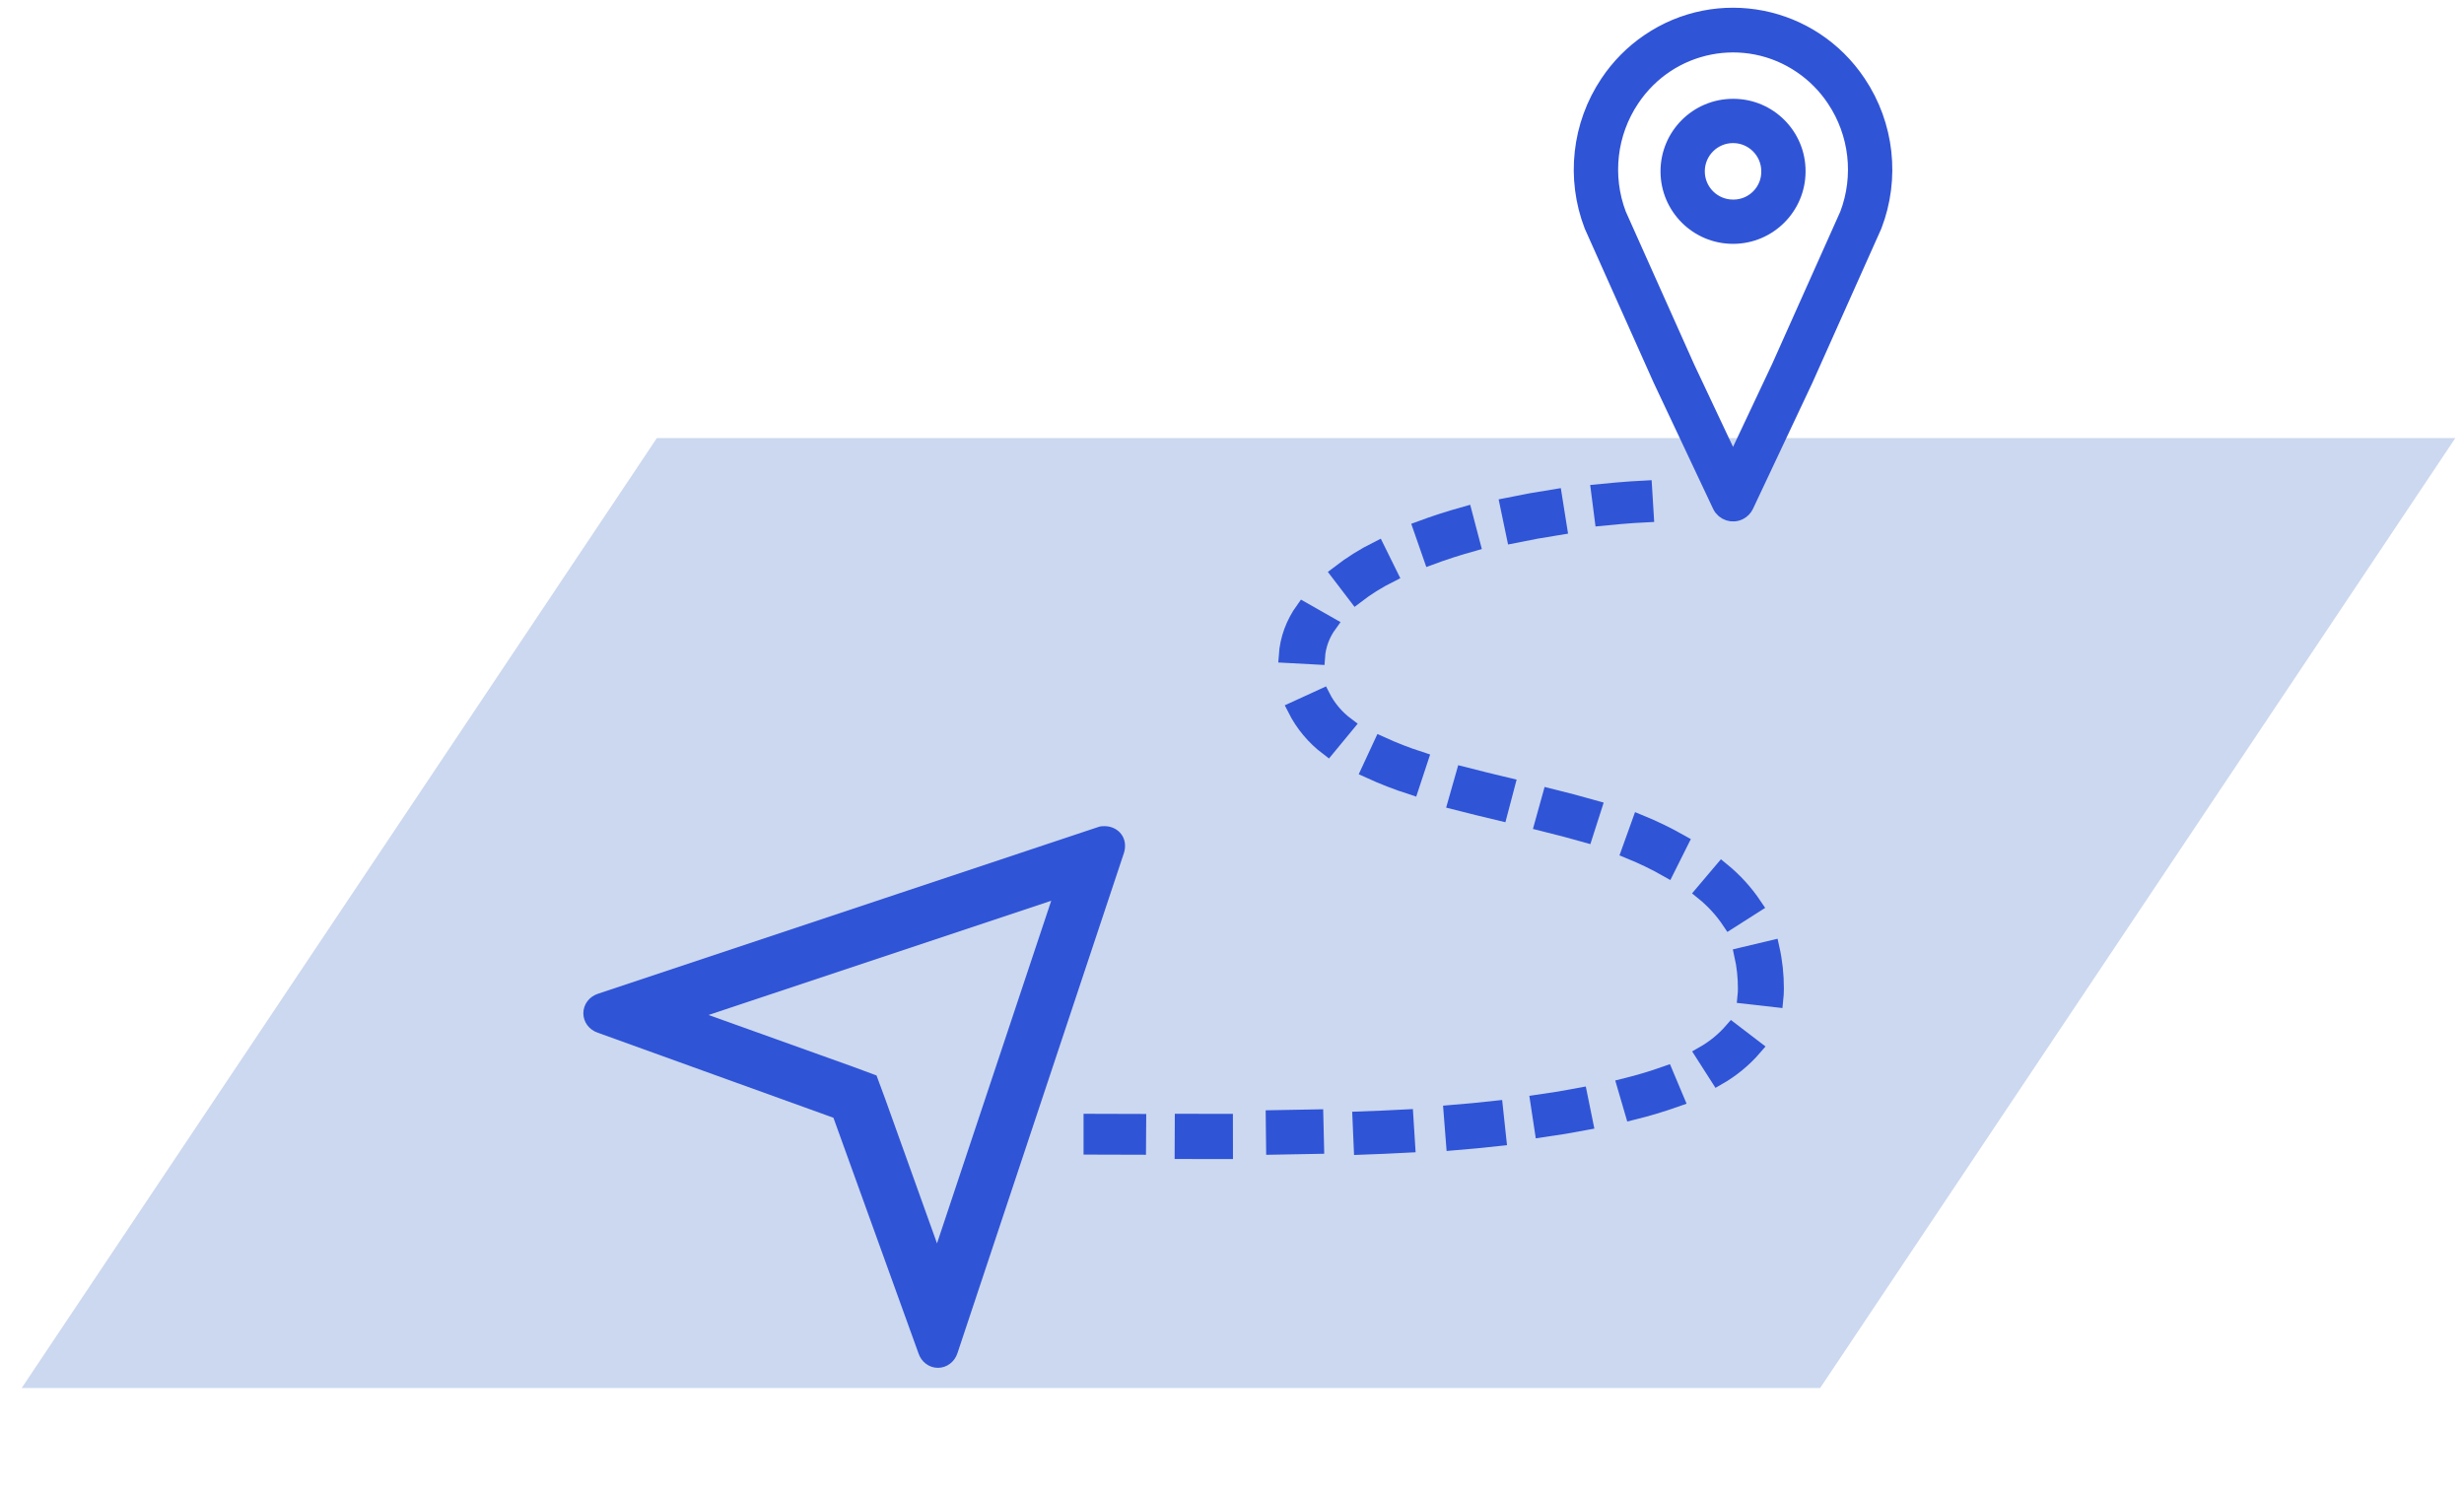
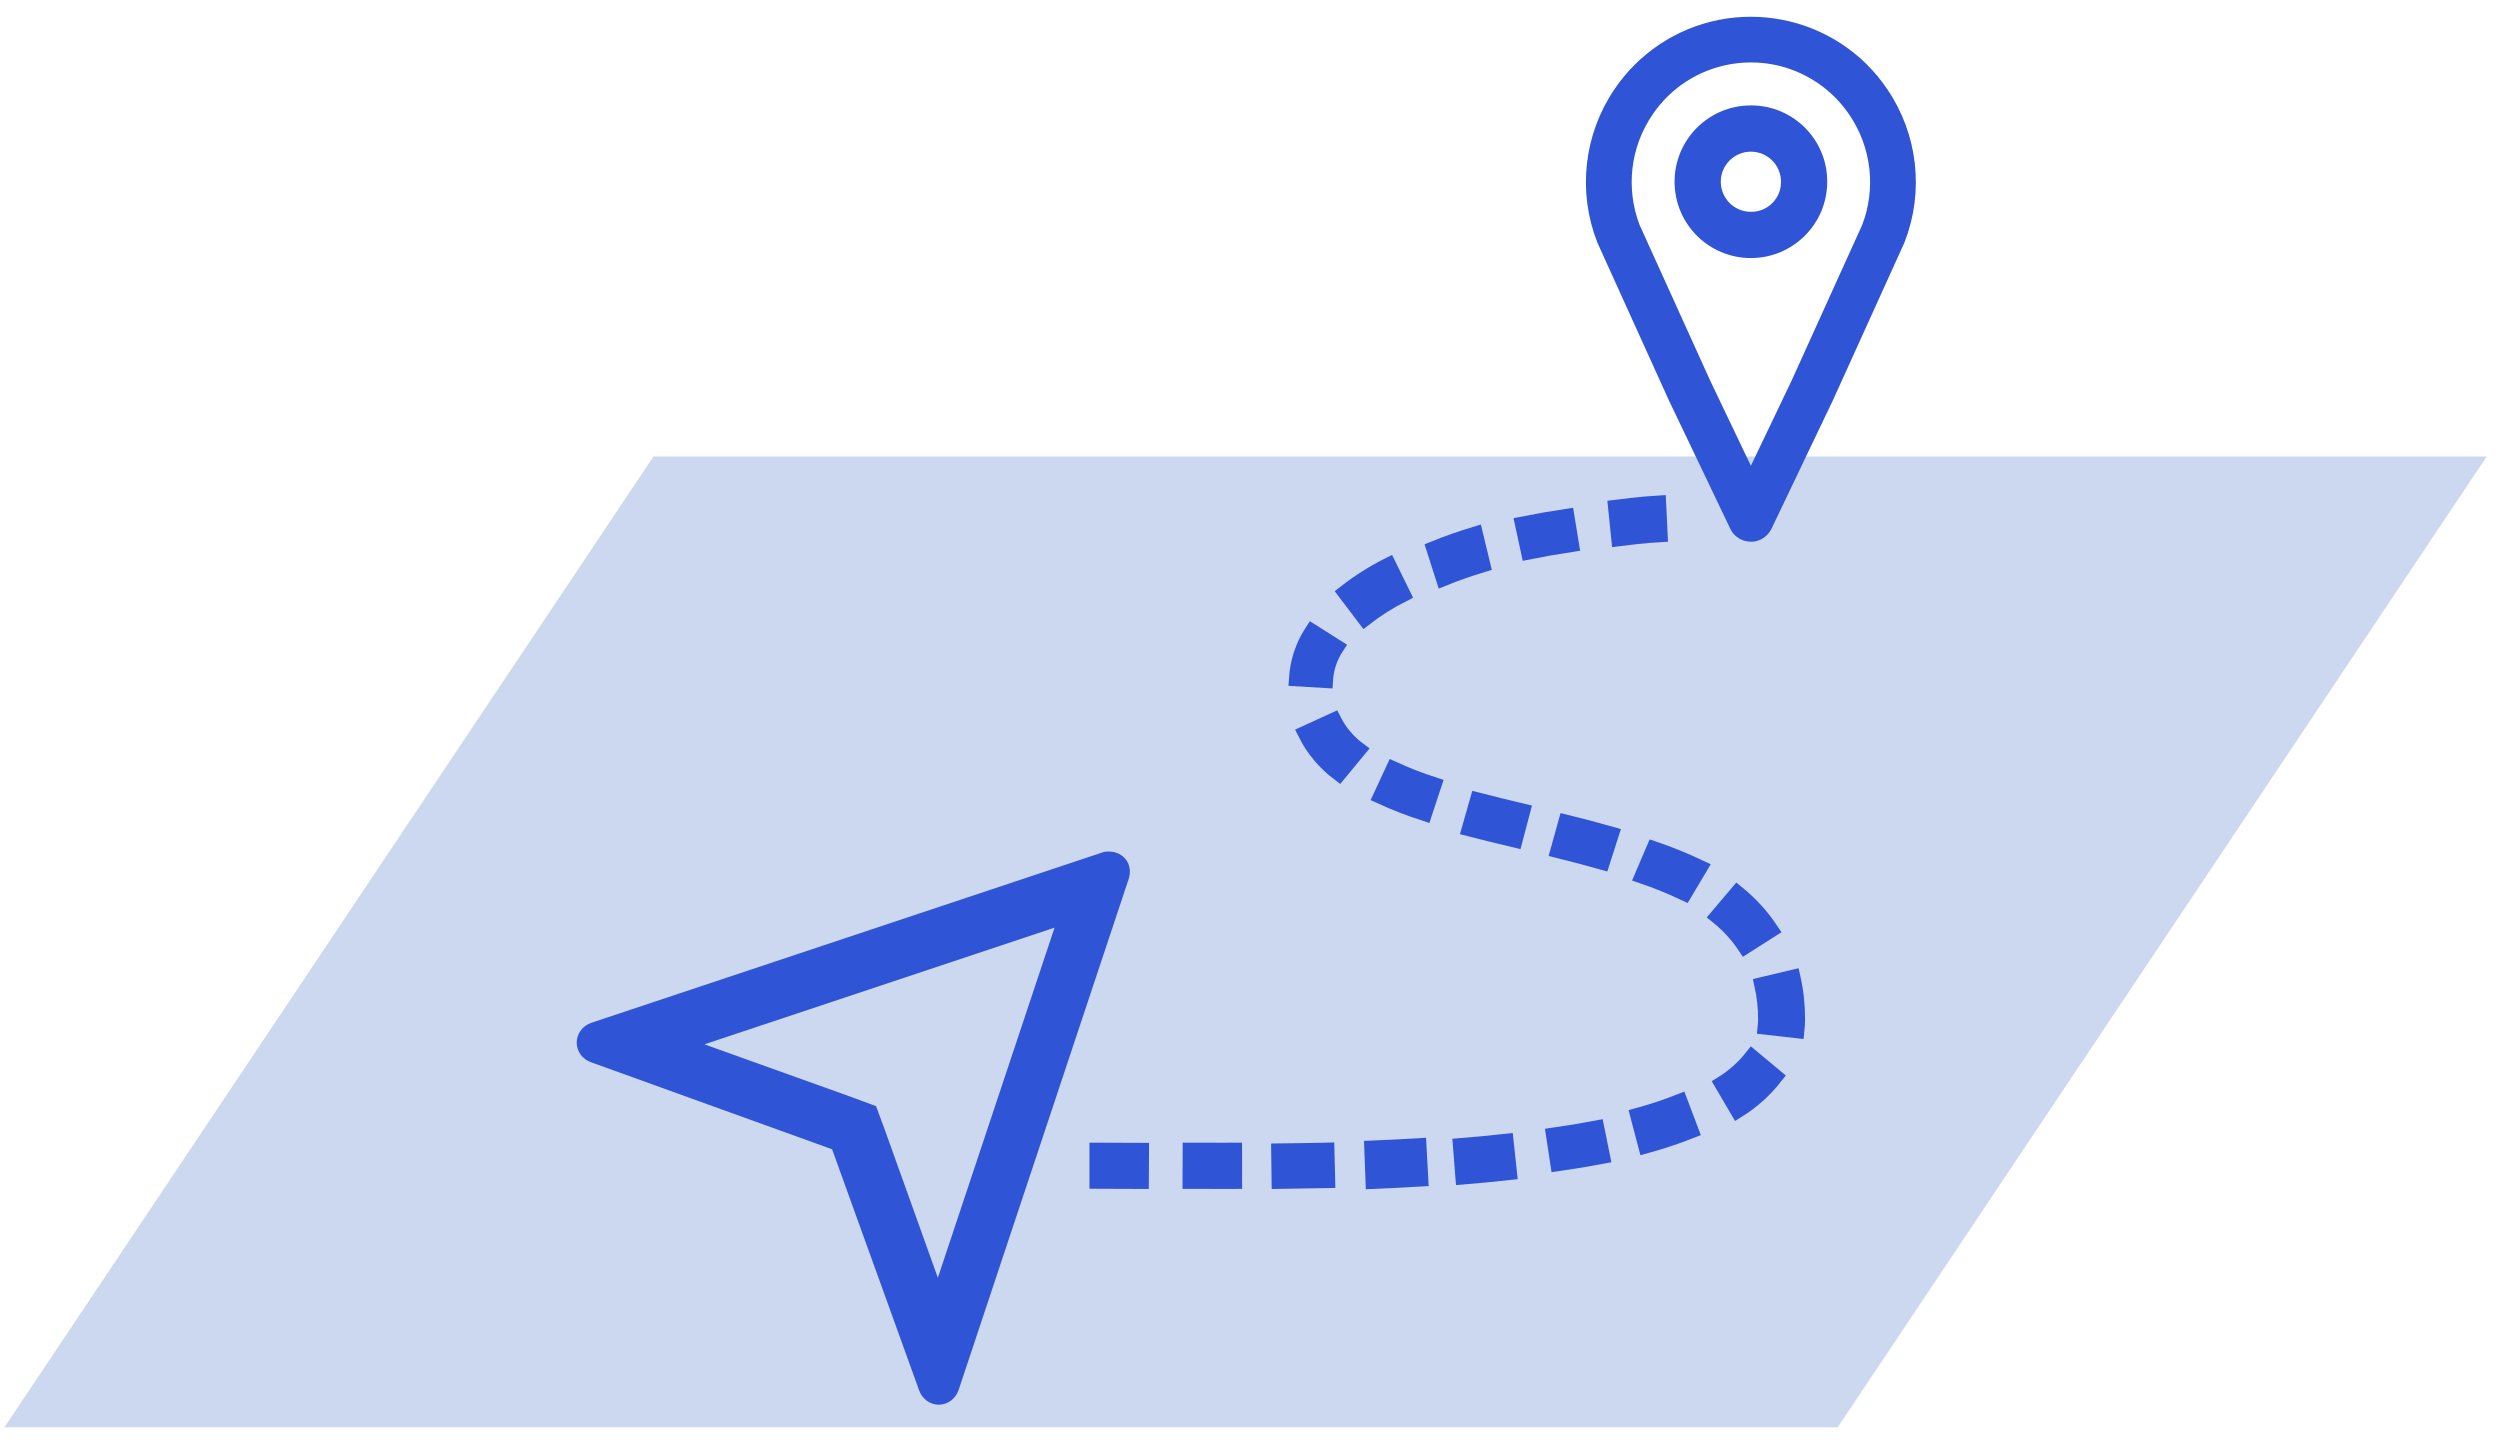
- <svg xmlns="http://www.w3.org/2000/svg" width="568" height="344" xml:space="preserve" overflow="hidden">
+ <svg xmlns="http://www.w3.org/2000/svg" width="564" height="326" xml:space="preserve" overflow="hidden">
  <defs>
    <clipPath id="clip0">
-       <rect x="1842" y="701" width="568" height="344" />
-     </clipPath>
-     <clipPath id="clip1">
-       <rect x="1952" y="866" width="175" height="175" />
-     </clipPath>
-     <clipPath id="clip2">
-       <rect x="1952" y="866" width="175" height="175" />
-     </clipPath>
-     <clipPath id="clip3">
-       <rect x="1952" y="866" width="175" height="175" />
+       <rect x="1425" y="352" width="564" height="326" />
    </clipPath>
  </defs>
-   <g clip-path="url(#clip0)" transform="translate(-1842 -701)">
-     <path d="M1847 1021 1993.42 802 2408 802 2261.58 1021Z" fill="#4472C4" fill-rule="evenodd" fill-opacity="0.275" />
-     <path d="M2270.42 720.062C2259.65 703.904 2237.97 699.638 2222 710.534 2218.28 713.068 2215.08 716.303 2212.58 720.062 2206.07 729.775 2204.7 742.103 2208.9 753.038L2224.78 788.552 2238.49 817.639C2239.34 819.32 2241.38 819.985 2243.04 819.123 2243.67 818.796 2244.19 818.277 2244.51 817.639L2258.22 788.552 2274.1 753.038C2278.3 742.103 2276.93 729.775 2270.42 720.062ZM2267.83 750.397 2252.09 785.596 2241.53 808C2241.52 808.034 2241.49 808.034 2241.47 808L2230.97 785.722 2215.17 750.397C2211.84 741.591 2212.98 731.694 2218.21 723.894 2226.89 710.883 2244.35 707.454 2257.21 716.233 2260.22 718.282 2262.8 720.899 2264.82 723.939 2270.03 731.732 2271.16 741.61 2267.83 750.397Z" stroke="#3054D6" stroke-width="3.438" stroke-linecap="butt" stroke-linejoin="miter" stroke-miterlimit="8" stroke-opacity="1" fill="#3054D6" fill-rule="evenodd" fill-opacity="1" />
-     <path d="M2135.58 965.5C2138.84 965.461 2142.15 965.403 2145.5 965.32L2145.34 958.5C2142.02 958.583 2138.73 958.639 2135.5 958.678Z" stroke="#3054D6" stroke-width="3.438" stroke-linecap="butt" stroke-linejoin="miter" stroke-miterlimit="8" stroke-opacity="1" fill="#3054D6" fill-rule="evenodd" fill-opacity="1" />
-     <path d="M2162.5 833.532 2159.52 827.5C2156.34 829.089 2153.32 830.986 2150.5 833.167L2154.57 838.5C2157.05 836.589 2159.71 834.925 2162.5 833.532Z" stroke="#3054D6" stroke-width="3.438" stroke-linecap="butt" stroke-linejoin="miter" stroke-miterlimit="8" stroke-opacity="1" fill="#3054D6" fill-rule="evenodd" fill-opacity="1" />
-     <path d="M2148.5 844.97 2142.39 841.5C2140.1 844.68 2138.76 848.334 2138.5 852.111L2145.72 852.5C2145.9 849.816 2146.86 847.221 2148.5 844.97Z" stroke="#3054D6" stroke-width="3.438" stroke-linecap="butt" stroke-linejoin="miter" stroke-miterlimit="8" stroke-opacity="1" fill="#3054D6" fill-rule="evenodd" fill-opacity="1" />
-     <path d="M2124.49 959.51 2121.11 959.514 2114.53 959.5 2114.5 966.486 2121.11 966.5 2124.5 966.497 2124.49 959.51Z" stroke="#3054D6" stroke-width="3.438" stroke-linecap="butt" stroke-linejoin="miter" stroke-miterlimit="8" stroke-opacity="1" fill="#3054D6" fill-rule="evenodd" fill-opacity="1" />
-     <path d="M2189.5 882.001C2186.06 881.177 2182.65 880.356 2179.34 879.5L2177.5 885.968C2180.86 886.833 2184.3 887.666 2187.79 888.5Z" stroke="#3054D6" stroke-width="3.438" stroke-linecap="butt" stroke-linejoin="miter" stroke-miterlimit="8" stroke-opacity="1" fill="#3054D6" fill-rule="evenodd" fill-opacity="1" />
-     <path d="M2093.5 959.5 2093.5 965.467C2096.85 965.467 2100.53 965.482 2104.46 965.5L2104.5 959.533C2100.55 959.514 2096.87 959.5 2093.5 959.5Z" stroke="#3054D6" stroke-width="3.438" stroke-linecap="butt" stroke-linejoin="miter" stroke-miterlimit="8" stroke-opacity="1" fill="#3054D6" fill-rule="evenodd" fill-opacity="1" />
-     <path d="M2148.08 873.5 2152.5 868.143C2150.13 866.38 2148.21 864.106 2146.89 861.5L2140.5 864.427C2142.28 867.974 2144.87 871.078 2148.08 873.5Z" stroke="#3054D6" stroke-width="3.438" stroke-linecap="butt" stroke-linejoin="miter" stroke-miterlimit="8" stroke-opacity="1" fill="#3054D6" fill-rule="evenodd" fill-opacity="1" />
-     <path d="M2189.5 817.464 2190.97 824.5C2194.34 823.805 2197.89 823.165 2201.5 822.599L2200.37 815.5C2196.64 816.085 2192.98 816.745 2189.5 817.464Z" stroke="#3054D6" stroke-width="3.438" stroke-linecap="butt" stroke-linejoin="miter" stroke-miterlimit="8" stroke-opacity="1" fill="#3054D6" fill-rule="evenodd" fill-opacity="1" />
-     <path d="M2210.5 814.343 2211.29 820.5C2217.35 819.889 2221.33 819.695 2221.5 819.688L2221.12 813.5C2220.68 813.521 2216.66 813.723 2210.5 814.343Z" stroke="#3054D6" stroke-width="3.438" stroke-linecap="butt" stroke-linejoin="miter" stroke-miterlimit="8" stroke-opacity="1" fill="#3054D6" fill-rule="evenodd" fill-opacity="1" />
-     <path d="M2251.5 928.944C2251.51 925.767 2251.17 922.598 2250.47 919.5L2243.5 921.159C2244.07 923.71 2244.35 926.319 2244.34 928.935 2244.34 929.524 2244.31 930.111 2244.25 930.696L2251.36 931.5C2251.45 930.652 2251.5 929.799 2251.5 928.944Z" stroke="#3054D6" stroke-width="3.438" stroke-linecap="butt" stroke-linejoin="miter" stroke-miterlimit="8" stroke-opacity="1" fill="#3054D6" fill-rule="evenodd" fill-opacity="1" />
-     <path d="M2216.5 951.343 2218.3 957.5C2221.76 956.648 2225.16 955.628 2228.5 954.445L2226 948.5C2222.89 949.602 2219.72 950.55 2216.5 951.343Z" stroke="#3054D6" stroke-width="3.438" stroke-linecap="butt" stroke-linejoin="miter" stroke-miterlimit="8" stroke-opacity="1" fill="#3054D6" fill-rule="evenodd" fill-opacity="1" />
-     <path d="M2234.5 943.999 2238.02 949.5C2241.25 947.662 2244.11 945.3 2246.5 942.521L2241.24 938.5C2239.34 940.692 2237.06 942.552 2234.5 943.999Z" stroke="#3054D6" stroke-width="3.438" stroke-linecap="butt" stroke-linejoin="miter" stroke-miterlimit="8" stroke-opacity="1" fill="#3054D6" fill-rule="evenodd" fill-opacity="1" />
-     <path d="M2219.92 890.5 2217.5 897.233C2220.52 898.457 2223.47 899.882 2226.32 901.5L2229.5 895.14C2226.4 893.382 2223.2 891.832 2219.92 890.5Z" stroke="#3054D6" stroke-width="3.438" stroke-linecap="butt" stroke-linejoin="miter" stroke-miterlimit="8" stroke-opacity="1" fill="#3054D6" fill-rule="evenodd" fill-opacity="1" />
-     <path d="M2238.93 901.5 2234.5 906.734C2236.9 908.669 2238.99 910.95 2240.69 913.5L2246.5 909.803C2244.41 906.675 2241.86 903.876 2238.93 901.5Z" stroke="#3054D6" stroke-width="3.438" stroke-linecap="butt" stroke-linejoin="miter" stroke-miterlimit="8" stroke-opacity="1" fill="#3054D6" fill-rule="evenodd" fill-opacity="1" />
-     <path d="M2196.5 955.104 2197.47 961.5C2200.98 961.002 2204.35 960.444 2207.5 959.842L2206.21 953.5C2203.17 954.082 2199.9 954.621 2196.5 955.104Z" stroke="#3054D6" stroke-width="3.438" stroke-linecap="butt" stroke-linejoin="miter" stroke-miterlimit="8" stroke-opacity="1" fill="#3054D6" fill-rule="evenodd" fill-opacity="1" />
-     <path d="M2157.5 878.66C2160.71 880.132 2164.01 881.414 2167.37 882.5L2169.5 876.047C2166.39 875.043 2163.34 873.859 2160.36 872.5Z" stroke="#3054D6" stroke-width="3.438" stroke-linecap="butt" stroke-linejoin="miter" stroke-miterlimit="8" stroke-opacity="1" fill="#3054D6" fill-rule="evenodd" fill-opacity="1" />
-     <path d="M2166.5 965.029 2166.09 958.5C2162.57 958.687 2159.03 958.84 2155.5 958.966L2155.78 965.5C2159.35 965.374 2162.93 965.219 2166.5 965.029Z" stroke="#3054D6" stroke-width="3.438" stroke-linecap="butt" stroke-linejoin="miter" stroke-miterlimit="8" stroke-opacity="1" fill="#3054D6" fill-rule="evenodd" fill-opacity="1" />
-     <path d="M2169.5 822.786 2171.84 829.5C2174.82 828.394 2178.07 827.346 2181.5 826.385L2179.69 819.5C2176.08 820.51 2172.65 821.617 2169.5 822.786Z" stroke="#3054D6" stroke-width="3.438" stroke-linecap="butt" stroke-linejoin="miter" stroke-miterlimit="8" stroke-opacity="1" fill="#3054D6" fill-rule="evenodd" fill-opacity="1" />
-     <path d="M2177.05 964.5C2180.58 964.213 2184.07 963.881 2187.5 963.5L2186.75 956.5C2183.38 956.874 2179.96 957.199 2176.5 957.482Z" stroke="#3054D6" stroke-width="3.438" stroke-linecap="butt" stroke-linejoin="miter" stroke-miterlimit="8" stroke-opacity="1" fill="#3054D6" fill-rule="evenodd" fill-opacity="1" />
-     <path d="M2199.27 884.5 2197.5 890.867C2200.86 891.698 2204.21 892.564 2207.48 893.5L2209.5 887.2C2206.15 886.24 2202.72 885.352 2199.27 884.5Z" stroke="#3054D6" stroke-width="3.438" stroke-linecap="butt" stroke-linejoin="miter" stroke-miterlimit="8" stroke-opacity="1" fill="#3054D6" fill-rule="evenodd" fill-opacity="1" />
-     <path d="M2241.5 725.501C2233.22 725.501 2226.5 732.216 2226.5 740.5 2226.5 748.785 2233.22 755.5 2241.5 755.5 2249.78 755.5 2256.5 748.784 2256.5 740.5 2256.53 732.251 2249.87 725.535 2241.62 725.501 2241.58 725.5 2241.54 725.5 2241.5 725.501ZM2241.5 748.731C2236.95 748.731 2233.27 745.046 2233.27 740.5 2233.27 735.954 2236.95 732.269 2241.5 732.269 2246.05 732.27 2249.73 735.954 2249.73 740.5 2249.78 744.998 2246.17 748.683 2241.68 748.731 2241.62 748.732 2241.56 748.732 2241.5 748.731Z" stroke="#3054D6" stroke-width="3.438" stroke-linecap="butt" stroke-linejoin="miter" stroke-miterlimit="8" stroke-opacity="1" fill="#3054D6" fill-rule="evenodd" fill-opacity="1" />
-     <g clip-path="url(#clip1)">
-       <g clip-path="url(#clip2)">
-         <g clip-path="url(#clip3)">
-           <path d="M2096.64 892.375C2096.28 892.375 2095.73 892.375 2095.37 892.556L1980.09 930.981C1978.46 931.525 1977.38 932.975 1977.38 934.606 1977.38 936.237 1978.46 937.687 1980.09 938.231L2034.83 957.987 2054.59 1012.72C2055.13 1014.36 2056.58 1015.44 2058.21 1015.44 2059.84 1015.44 2061.29 1014.36 2061.84 1012.72L2100.26 897.269C2100.62 896 2100.44 894.731 2099.72 893.825 2099.18 893.1 2098.09 892.375 2096.64 892.375ZM2085.76 907.237 2058.03 990.431 2045.16 954.544 2043.35 949.65 2038.46 947.837 2002.57 934.969 2085.76 907.237" stroke="#3054D6" stroke-width="1.812" stroke-linecap="butt" stroke-linejoin="miter" stroke-miterlimit="4" stroke-opacity="1" fill="#3054D6" fill-rule="nonzero" fill-opacity="1" />
-         </g>
-       </g>
-     </g>
+   <g clip-path="url(#clip0)" transform="translate(-1425 -352)">
+     <path d="M1426 674 1572.42 455 1986 455 1839.58 674Z" fill="#4472C4" fill-rule="evenodd" fill-opacity="0.275" />
+     <path d="M1849.33 373.062C1838.41 356.904 1816.42 352.638 1800.22 363.534 1796.45 366.068 1793.21 369.304 1790.67 373.062 1784.06 382.775 1782.67 395.103 1786.94 406.038L1803.04 441.552 1816.95 470.639C1817.81 472.32 1819.88 472.985 1821.56 472.123 1822.2 471.796 1822.72 471.277 1823.05 470.639L1836.96 441.552 1853.06 406.038C1857.33 395.103 1855.94 382.775 1849.33 373.062ZM1846.7 403.397 1830.74 438.597 1820.03 461C1820.02 461.034 1819.99 461.034 1819.97 461L1809.32 438.722 1793.3 403.397C1789.92 394.591 1791.07 384.694 1796.38 376.894 1805.18 363.884 1822.89 360.454 1835.94 369.233 1838.98 371.282 1841.6 373.899 1843.65 376.94 1848.94 384.733 1850.08 394.61 1846.7 403.397Z" stroke="#3054D6" stroke-width="3.438" stroke-linecap="butt" stroke-linejoin="miter" stroke-miterlimit="8" stroke-opacity="1" fill="#3054D6" fill-rule="evenodd" fill-opacity="1" />
+     <path d="M1713.59 618.5C1717.17 618.461 1720.82 618.403 1724.5 618.32L1724.33 611.5C1720.68 611.583 1717.06 611.639 1713.5 611.678Z" stroke="#3054D6" stroke-width="3.438" stroke-linecap="butt" stroke-linejoin="miter" stroke-miterlimit="8" stroke-opacity="1" fill="#3054D6" fill-rule="evenodd" fill-opacity="1" />
+     <path d="M1741.5 486.08 1738.27 479.5C1734.83 481.233 1731.55 483.304 1728.5 485.682L1732.91 491.5C1735.6 489.415 1738.47 487.601 1741.5 486.08Z" stroke="#3054D6" stroke-width="3.438" stroke-linecap="butt" stroke-linejoin="miter" stroke-miterlimit="8" stroke-opacity="1" fill="#3054D6" fill-rule="evenodd" fill-opacity="1" />
+     <path d="M1726.5 497.97 1721.01 494.5C1718.94 497.68 1717.74 501.334 1717.5 505.111L1724 505.5C1724.16 502.817 1725.02 500.221 1726.5 497.97Z" stroke="#3054D6" stroke-width="3.438" stroke-linecap="butt" stroke-linejoin="miter" stroke-miterlimit="8" stroke-opacity="1" fill="#3054D6" fill-rule="evenodd" fill-opacity="1" />
+     <path d="M1703.49 611.511 1700.11 611.514 1693.53 611.5 1693.5 618.486 1700.11 618.5 1703.5 618.497 1703.49 611.511Z" stroke="#3054D6" stroke-width="3.438" stroke-linecap="butt" stroke-linejoin="miter" stroke-miterlimit="8" stroke-opacity="1" fill="#3054D6" fill-rule="evenodd" fill-opacity="1" />
+     <path d="M1768.5 535.001C1765.06 534.177 1761.65 533.356 1758.34 532.5L1756.5 538.968C1759.86 539.833 1763.3 540.666 1766.79 541.5Z" stroke="#3054D6" stroke-width="3.438" stroke-linecap="butt" stroke-linejoin="miter" stroke-miterlimit="8" stroke-opacity="1" fill="#3054D6" fill-rule="evenodd" fill-opacity="1" />
+     <path d="M1672.5 611.5 1672.5 618.461C1675.55 618.461 1678.89 618.479 1682.46 618.5L1682.5 611.539C1678.91 611.516 1675.56 611.5 1672.5 611.5Z" stroke="#3054D6" stroke-width="3.438" stroke-linecap="butt" stroke-linejoin="miter" stroke-miterlimit="8" stroke-opacity="1" fill="#3054D6" fill-rule="evenodd" fill-opacity="1" />
+     <path d="M1727.08 526.5 1731.5 521.143C1729.13 519.38 1727.21 517.106 1725.89 514.5L1719.5 517.427C1721.28 520.974 1723.87 524.078 1727.08 526.5Z" stroke="#3054D6" stroke-width="3.438" stroke-linecap="butt" stroke-linejoin="miter" stroke-miterlimit="8" stroke-opacity="1" fill="#3054D6" fill-rule="evenodd" fill-opacity="1" />
+     <path d="M1768.5 470.246 1769.85 476.5C1772.94 475.882 1776.19 475.313 1779.5 474.81L1778.47 468.5C1775.05 469.02 1771.69 469.607 1768.5 470.246Z" stroke="#3054D6" stroke-width="3.438" stroke-linecap="butt" stroke-linejoin="miter" stroke-miterlimit="8" stroke-opacity="1" fill="#3054D6" fill-rule="evenodd" fill-opacity="1" />
+     <path d="M1789.5 466.463 1790.22 473.5C1795.73 472.802 1799.35 472.579 1799.5 472.572L1799.16 465.5C1798.76 465.524 1795.1 465.754 1789.5 466.463Z" stroke="#3054D6" stroke-width="3.438" stroke-linecap="butt" stroke-linejoin="miter" stroke-miterlimit="8" stroke-opacity="1" fill="#3054D6" fill-rule="evenodd" fill-opacity="1" />
+     <path d="M1830.5 581.944C1830.51 578.766 1830.17 575.598 1829.47 572.5L1822.5 574.159C1823.07 576.71 1823.35 579.319 1823.34 581.935 1823.34 582.524 1823.31 583.111 1823.25 583.695L1830.36 584.5C1830.45 583.651 1830.5 582.798 1830.5 581.944Z" stroke="#3054D6" stroke-width="3.438" stroke-linecap="butt" stroke-linejoin="miter" stroke-miterlimit="8" stroke-opacity="1" fill="#3054D6" fill-rule="evenodd" fill-opacity="1" />
+     <path d="M1794.5 603.659 1796.3 610.5C1799.76 609.554 1803.16 608.421 1806.5 607.106L1804 600.5C1800.89 601.724 1797.72 602.778 1794.5 603.659Z" stroke="#3054D6" stroke-width="3.438" stroke-linecap="butt" stroke-linejoin="miter" stroke-miterlimit="8" stroke-opacity="1" fill="#3054D6" fill-rule="evenodd" fill-opacity="1" />
+     <path d="M1813.5 596.499 1817.02 602.5C1820.25 600.495 1823.12 597.919 1825.5 594.886L1820.24 590.5C1818.34 592.892 1816.06 594.921 1813.5 596.499Z" stroke="#3054D6" stroke-width="3.438" stroke-linecap="butt" stroke-linejoin="miter" stroke-miterlimit="8" stroke-opacity="1" fill="#3054D6" fill-rule="evenodd" fill-opacity="1" />
+     <path d="M1798.12 543.5 1795.5 549.621C1798.77 550.734 1801.96 552.029 1805.06 553.5L1808.5 547.718C1805.14 546.12 1801.67 544.711 1798.12 543.5Z" stroke="#3054D6" stroke-width="3.438" stroke-linecap="butt" stroke-linejoin="miter" stroke-miterlimit="8" stroke-opacity="1" fill="#3054D6" fill-rule="evenodd" fill-opacity="1" />
+     <path d="M1816.93 553.5 1812.5 558.734C1814.9 560.669 1816.99 562.95 1818.69 565.5L1824.5 561.803C1822.42 558.675 1819.86 555.875 1816.93 553.5Z" stroke="#3054D6" stroke-width="3.438" stroke-linecap="butt" stroke-linejoin="miter" stroke-miterlimit="8" stroke-opacity="1" fill="#3054D6" fill-rule="evenodd" fill-opacity="1" />
+     <path d="M1775.5 608.104 1776.47 614.5C1779.98 614.002 1783.35 613.444 1786.5 612.843L1785.21 606.5C1782.17 607.081 1778.9 607.621 1775.5 608.104Z" stroke="#3054D6" stroke-width="3.438" stroke-linecap="butt" stroke-linejoin="miter" stroke-miterlimit="8" stroke-opacity="1" fill="#3054D6" fill-rule="evenodd" fill-opacity="1" />
+     <path d="M1736.5 531.66C1739.71 533.132 1743.01 534.414 1746.37 535.5L1748.5 529.047C1745.39 528.043 1742.34 526.859 1739.36 525.5Z" stroke="#3054D6" stroke-width="3.438" stroke-linecap="butt" stroke-linejoin="miter" stroke-miterlimit="8" stroke-opacity="1" fill="#3054D6" fill-rule="evenodd" fill-opacity="1" />
+     <path d="M1745.5 617.962 1745.09 610.5C1741.57 610.713 1738.03 610.889 1734.5 611.033L1734.78 618.5C1738.35 618.356 1741.93 618.179 1745.5 617.962Z" stroke="#3054D6" stroke-width="3.438" stroke-linecap="butt" stroke-linejoin="miter" stroke-miterlimit="8" stroke-opacity="1" fill="#3054D6" fill-rule="evenodd" fill-opacity="1" />
+     <path d="M1748.5 475.786 1750.65 482.5C1753.38 481.394 1756.35 480.346 1759.5 479.385L1757.84 472.5C1754.53 473.511 1751.39 474.617 1748.5 475.786Z" stroke="#3054D6" stroke-width="3.438" stroke-linecap="butt" stroke-linejoin="miter" stroke-miterlimit="8" stroke-opacity="1" fill="#3054D6" fill-rule="evenodd" fill-opacity="1" />
+     <path d="M1755.05 617.5C1758.58 617.212 1762.07 616.88 1765.5 616.5L1764.75 609.5C1761.38 609.874 1757.96 610.199 1754.5 610.482Z" stroke="#3054D6" stroke-width="3.438" stroke-linecap="butt" stroke-linejoin="miter" stroke-miterlimit="8" stroke-opacity="1" fill="#3054D6" fill-rule="evenodd" fill-opacity="1" />
+     <path d="M1778.27 537.5 1776.5 543.867C1779.86 544.698 1783.21 545.564 1786.48 546.5L1788.5 540.2C1785.15 539.241 1781.72 538.352 1778.27 537.5Z" stroke="#3054D6" stroke-width="3.438" stroke-linecap="butt" stroke-linejoin="miter" stroke-miterlimit="8" stroke-opacity="1" fill="#3054D6" fill-rule="evenodd" fill-opacity="1" />
+     <path d="M1820 377.5C1811.44 377.501 1804.5 384.44 1804.5 393 1804.5 401.561 1811.44 408.5 1820 408.5 1828.56 408.5 1835.5 401.56 1835.5 393 1835.54 384.476 1828.65 377.536 1820.13 377.5 1820.09 377.5 1820.04 377.5 1820 377.5ZM1820 401.505C1815.3 401.505 1811.49 397.697 1811.49 393 1811.49 388.302 1815.3 384.494 1820 384.495 1824.7 384.495 1828.51 388.303 1828.51 393 1828.56 397.648 1824.83 401.455 1820.18 401.505 1820.12 401.506 1820.06 401.506 1820 401.505Z" stroke="#3054D6" stroke-width="3.438" stroke-linecap="butt" stroke-linejoin="miter" stroke-miterlimit="8" stroke-opacity="1" fill="#3054D6" fill-rule="evenodd" fill-opacity="1" />
+     <path d="M1675.2 545C1674.83 545 1674.29 545 1673.93 545.181L1558.72 583.585C1557.09 584.128 1556 585.577 1556 587.208 1556 588.838 1557.09 590.287 1558.72 590.831L1613.42 610.576 1633.17 665.283C1633.71 666.913 1635.16 668 1636.79 668 1638.42 668 1639.87 666.913 1640.42 665.283L1678.82 549.891C1679.18 548.623 1679 547.355 1678.28 546.449 1677.73 545.724 1676.65 545 1675.2 545ZM1664.33 559.854 1636.61 643.002 1623.75 607.134 1621.94 602.243 1617.05 600.431 1581.18 587.57 1664.33 559.854" stroke="#3054D6" stroke-width="1.79" stroke-linecap="butt" stroke-linejoin="miter" stroke-miterlimit="8" stroke-opacity="1" fill="#3054D6" fill-rule="evenodd" fill-opacity="1" />
  </g>
</svg>
